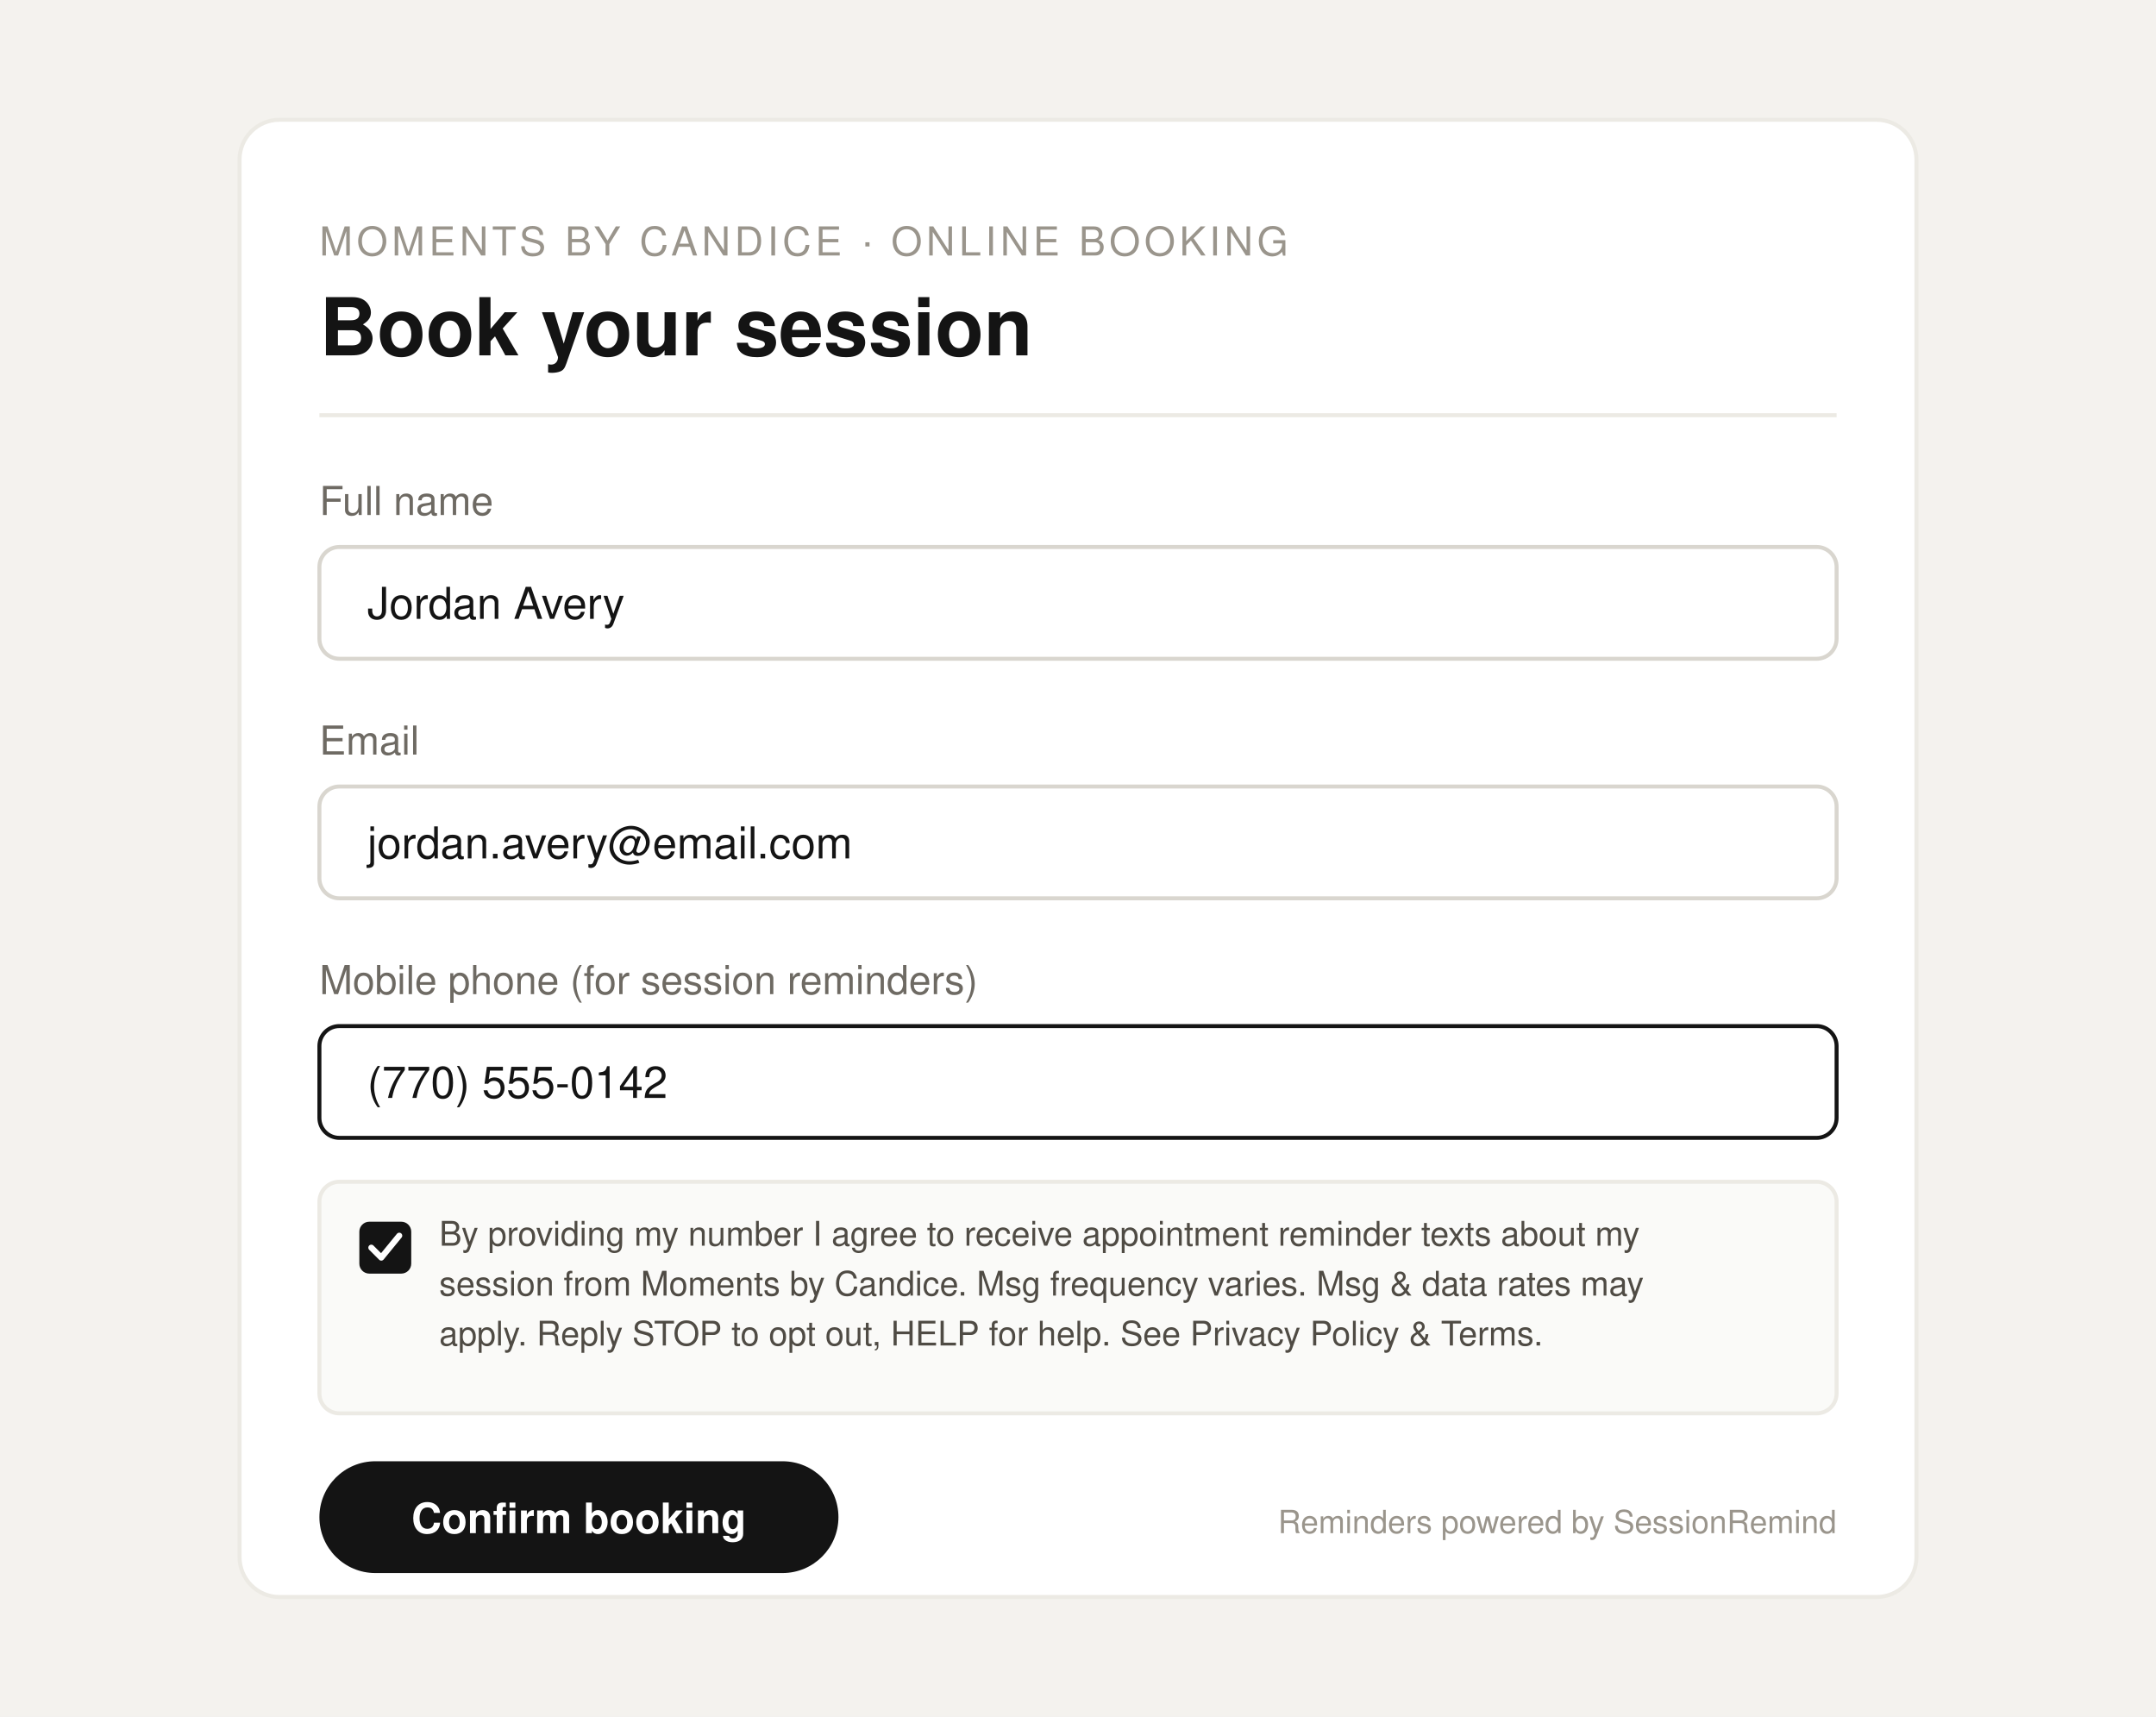
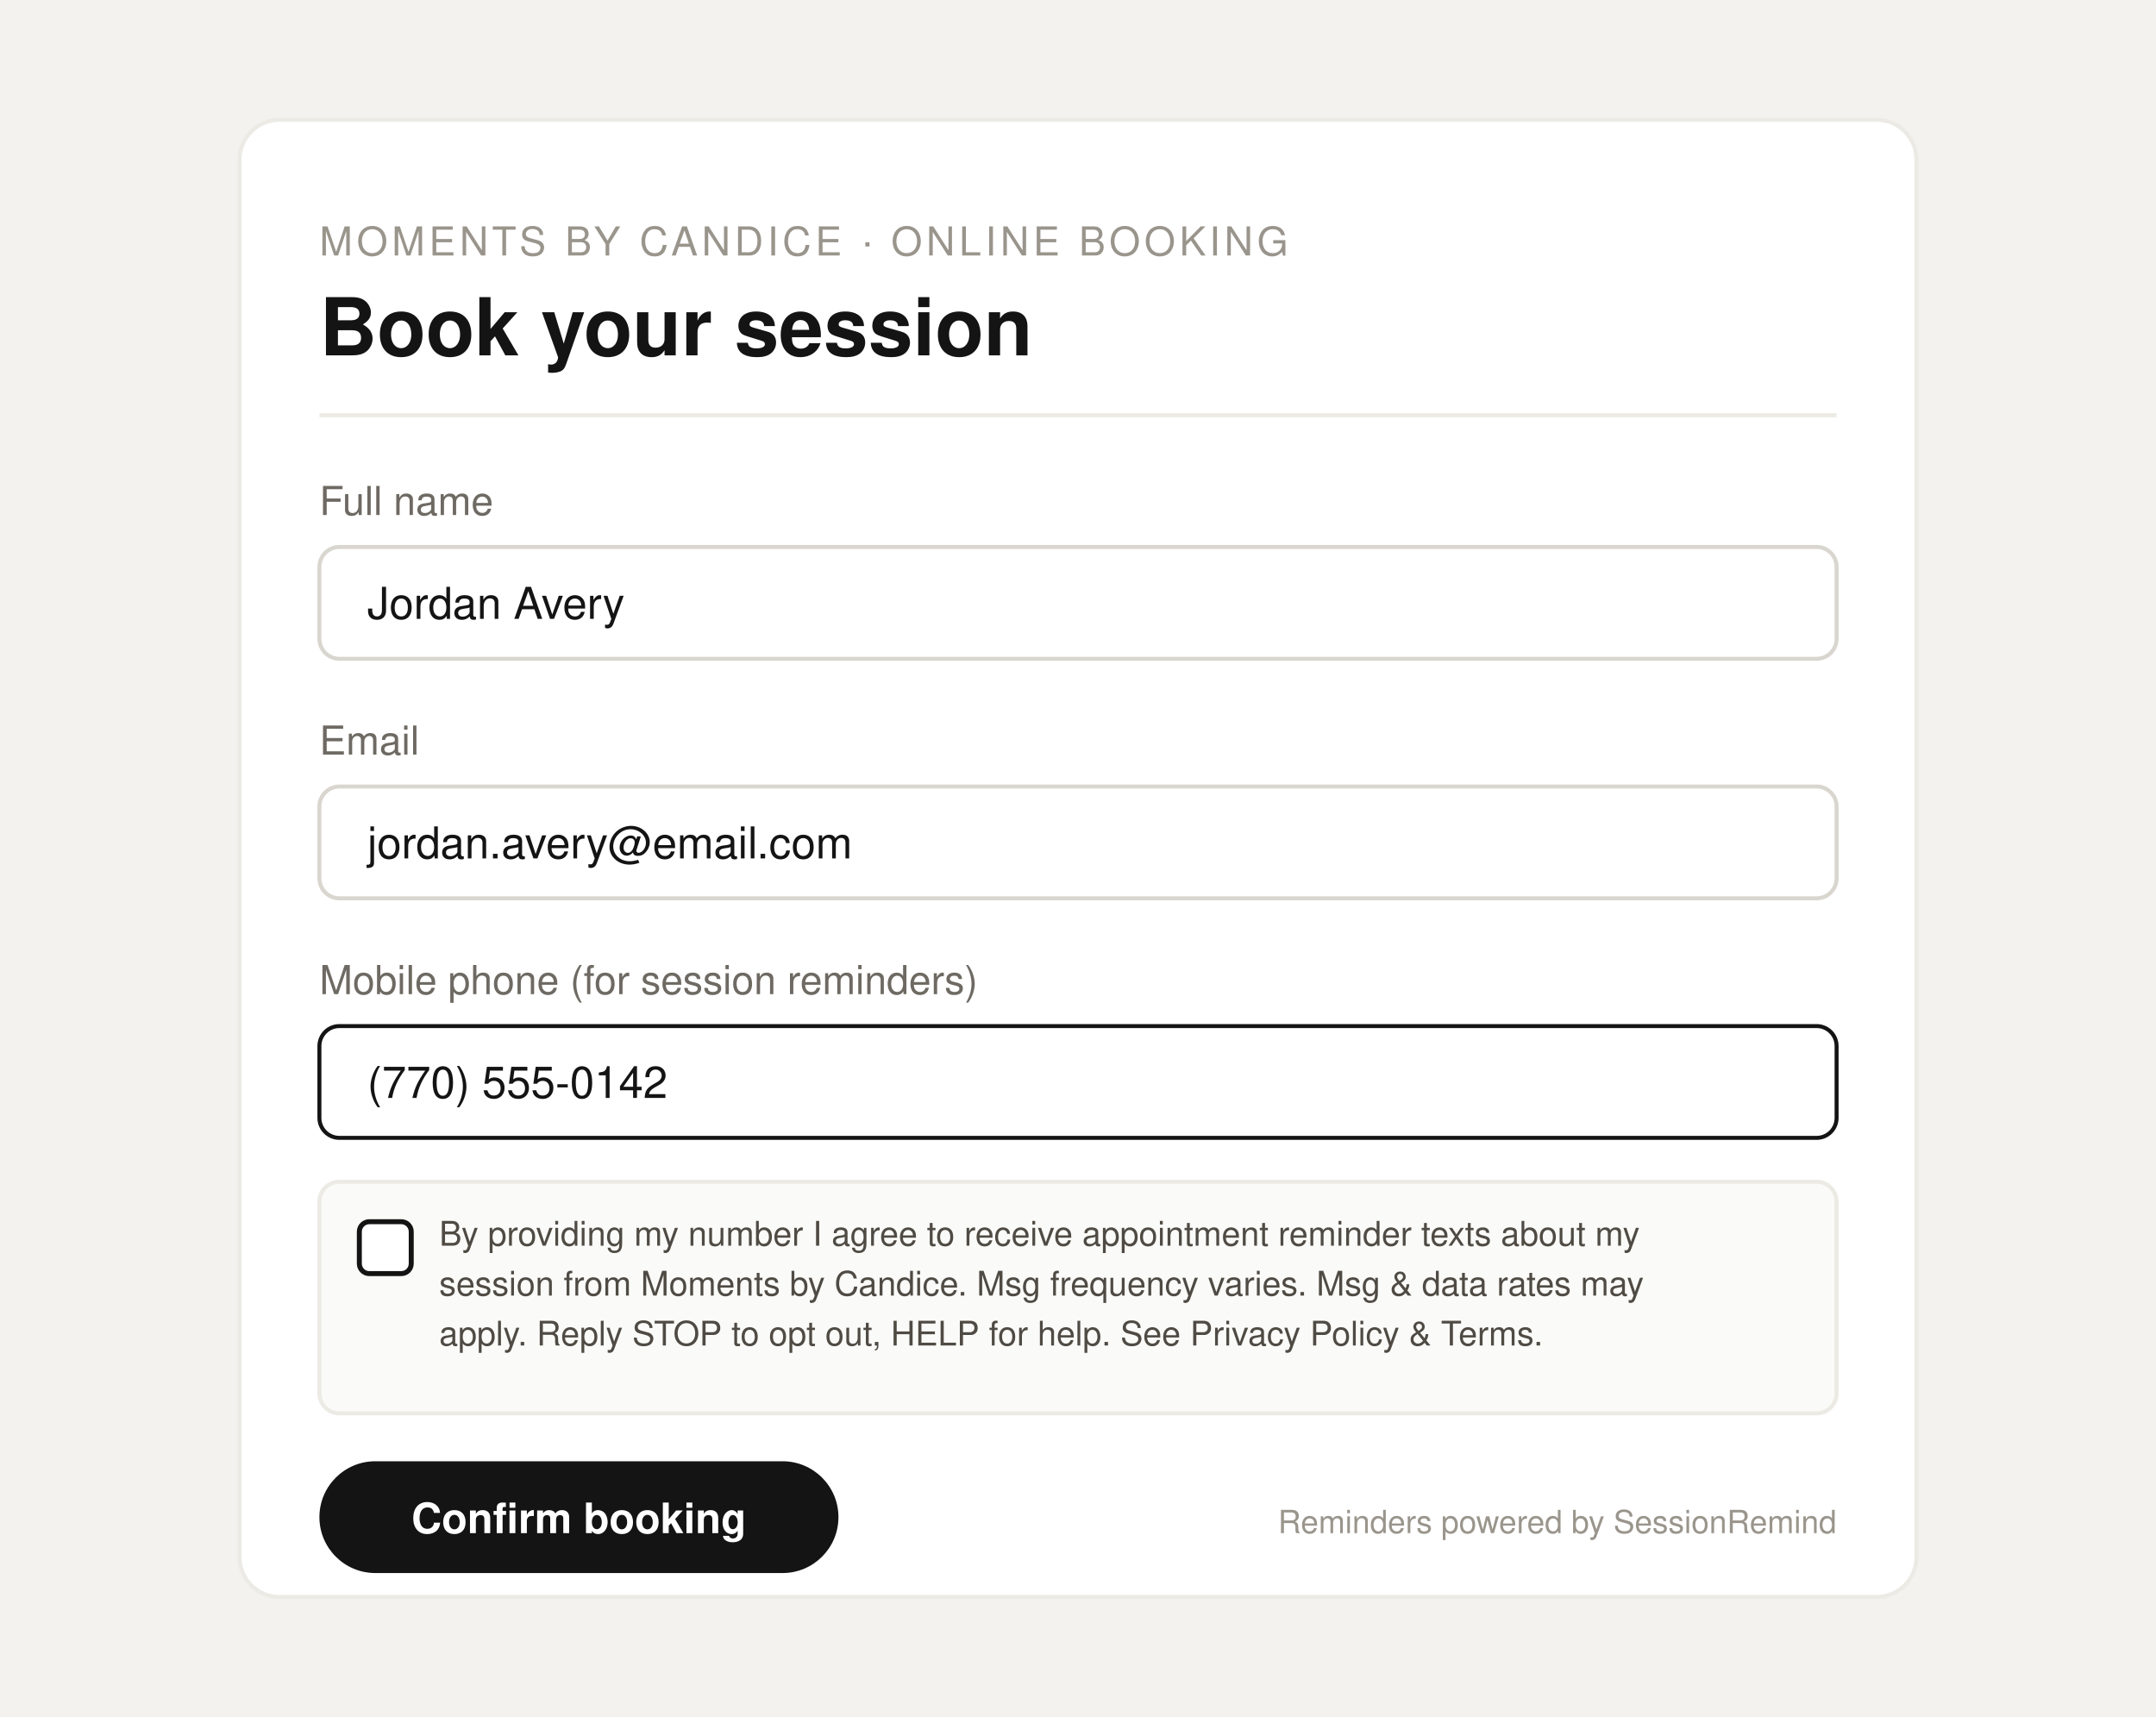
<svg xmlns="http://www.w3.org/2000/svg" width="1080" height="860" viewBox="0 0 1080 860" font-family="Helvetica, Arial, sans-serif">
  <rect width="1080" height="860" fill="#F4F2EE" />
  <rect x="120" y="60" width="840" height="740" rx="20" fill="#FFFFFF" stroke="#ECEAE4" stroke-width="2" />
  <text x="160" y="128" font-size="20" letter-spacing="2" fill="#9A958C">MOMENTS BY CANDICE · ONLINE BOOKING</text>
  <text x="160" y="178" font-size="40" font-weight="700" fill="#141414">Book your session</text>
  <line x1="160" y1="208" x2="920" y2="208" stroke="#ECEAE4" stroke-width="2" />
  <text x="160" y="258" font-size="20" fill="#6E6A63">Full name</text>
  <rect x="160" y="274" width="760" height="56" rx="10" fill="#FFFFFF" stroke="#D9D6CF" stroke-width="2" />
  <text x="184" y="310" font-size="22" fill="#141414">Jordan Avery</text>
  <text x="160" y="378" font-size="20" fill="#6E6A63">Email</text>
  <rect x="160" y="394" width="760" height="56" rx="10" fill="#FFFFFF" stroke="#D9D6CF" stroke-width="2" />
  <text x="184" y="430" font-size="22" fill="#141414">jordan.avery@email.com</text>
  <text x="160" y="498" font-size="20" fill="#6E6A63">Mobile phone (for session reminders)</text>
  <rect x="160" y="514" width="760" height="56" rx="10" fill="#FFFFFF" stroke="#141414" stroke-width="2" />
  <text x="184" y="550" font-size="22" fill="#141414">(770) 555-0142</text>
  <rect x="160" y="592" width="760" height="116" rx="10" fill="#FAFAF8" stroke="#ECEAE4" stroke-width="2" />
-   <rect x="180" y="612" width="26" height="26" rx="5" fill="#141414" />
-   <path d="M186 625 l5 5 l9 -11" fill="none" stroke="#FFFFFF" stroke-width="3" stroke-linecap="round" stroke-linejoin="round" />
+   <rect x="180" y="612" width="26" height="26" rx="5" fill="#FFFFFF" stroke="#141414" stroke-width="2.5" />
  <text x="220" y="624" font-size="17" fill="#4F4B44">By providing my number I agree to receive appointment reminder texts about my</text>
  <text x="220" y="649" font-size="17" fill="#4F4B44">session from Moments by Candice. Msg frequency varies. Msg &amp; data rates may</text>
  <text x="220" y="674" font-size="17" fill="#4F4B44">apply. Reply STOP to opt out, HELP for help. See Privacy Policy &amp; Terms.</text>
  <rect x="160" y="732" width="260" height="56" rx="28" fill="#141414" />
  <text x="290" y="768" font-size="21" font-weight="600" fill="#FFFFFF" text-anchor="middle">Confirm booking</text>
  <text x="920" y="768" font-size="16" fill="#9A958C" text-anchor="end">Reminders powered by SessionRemind</text>
</svg>
